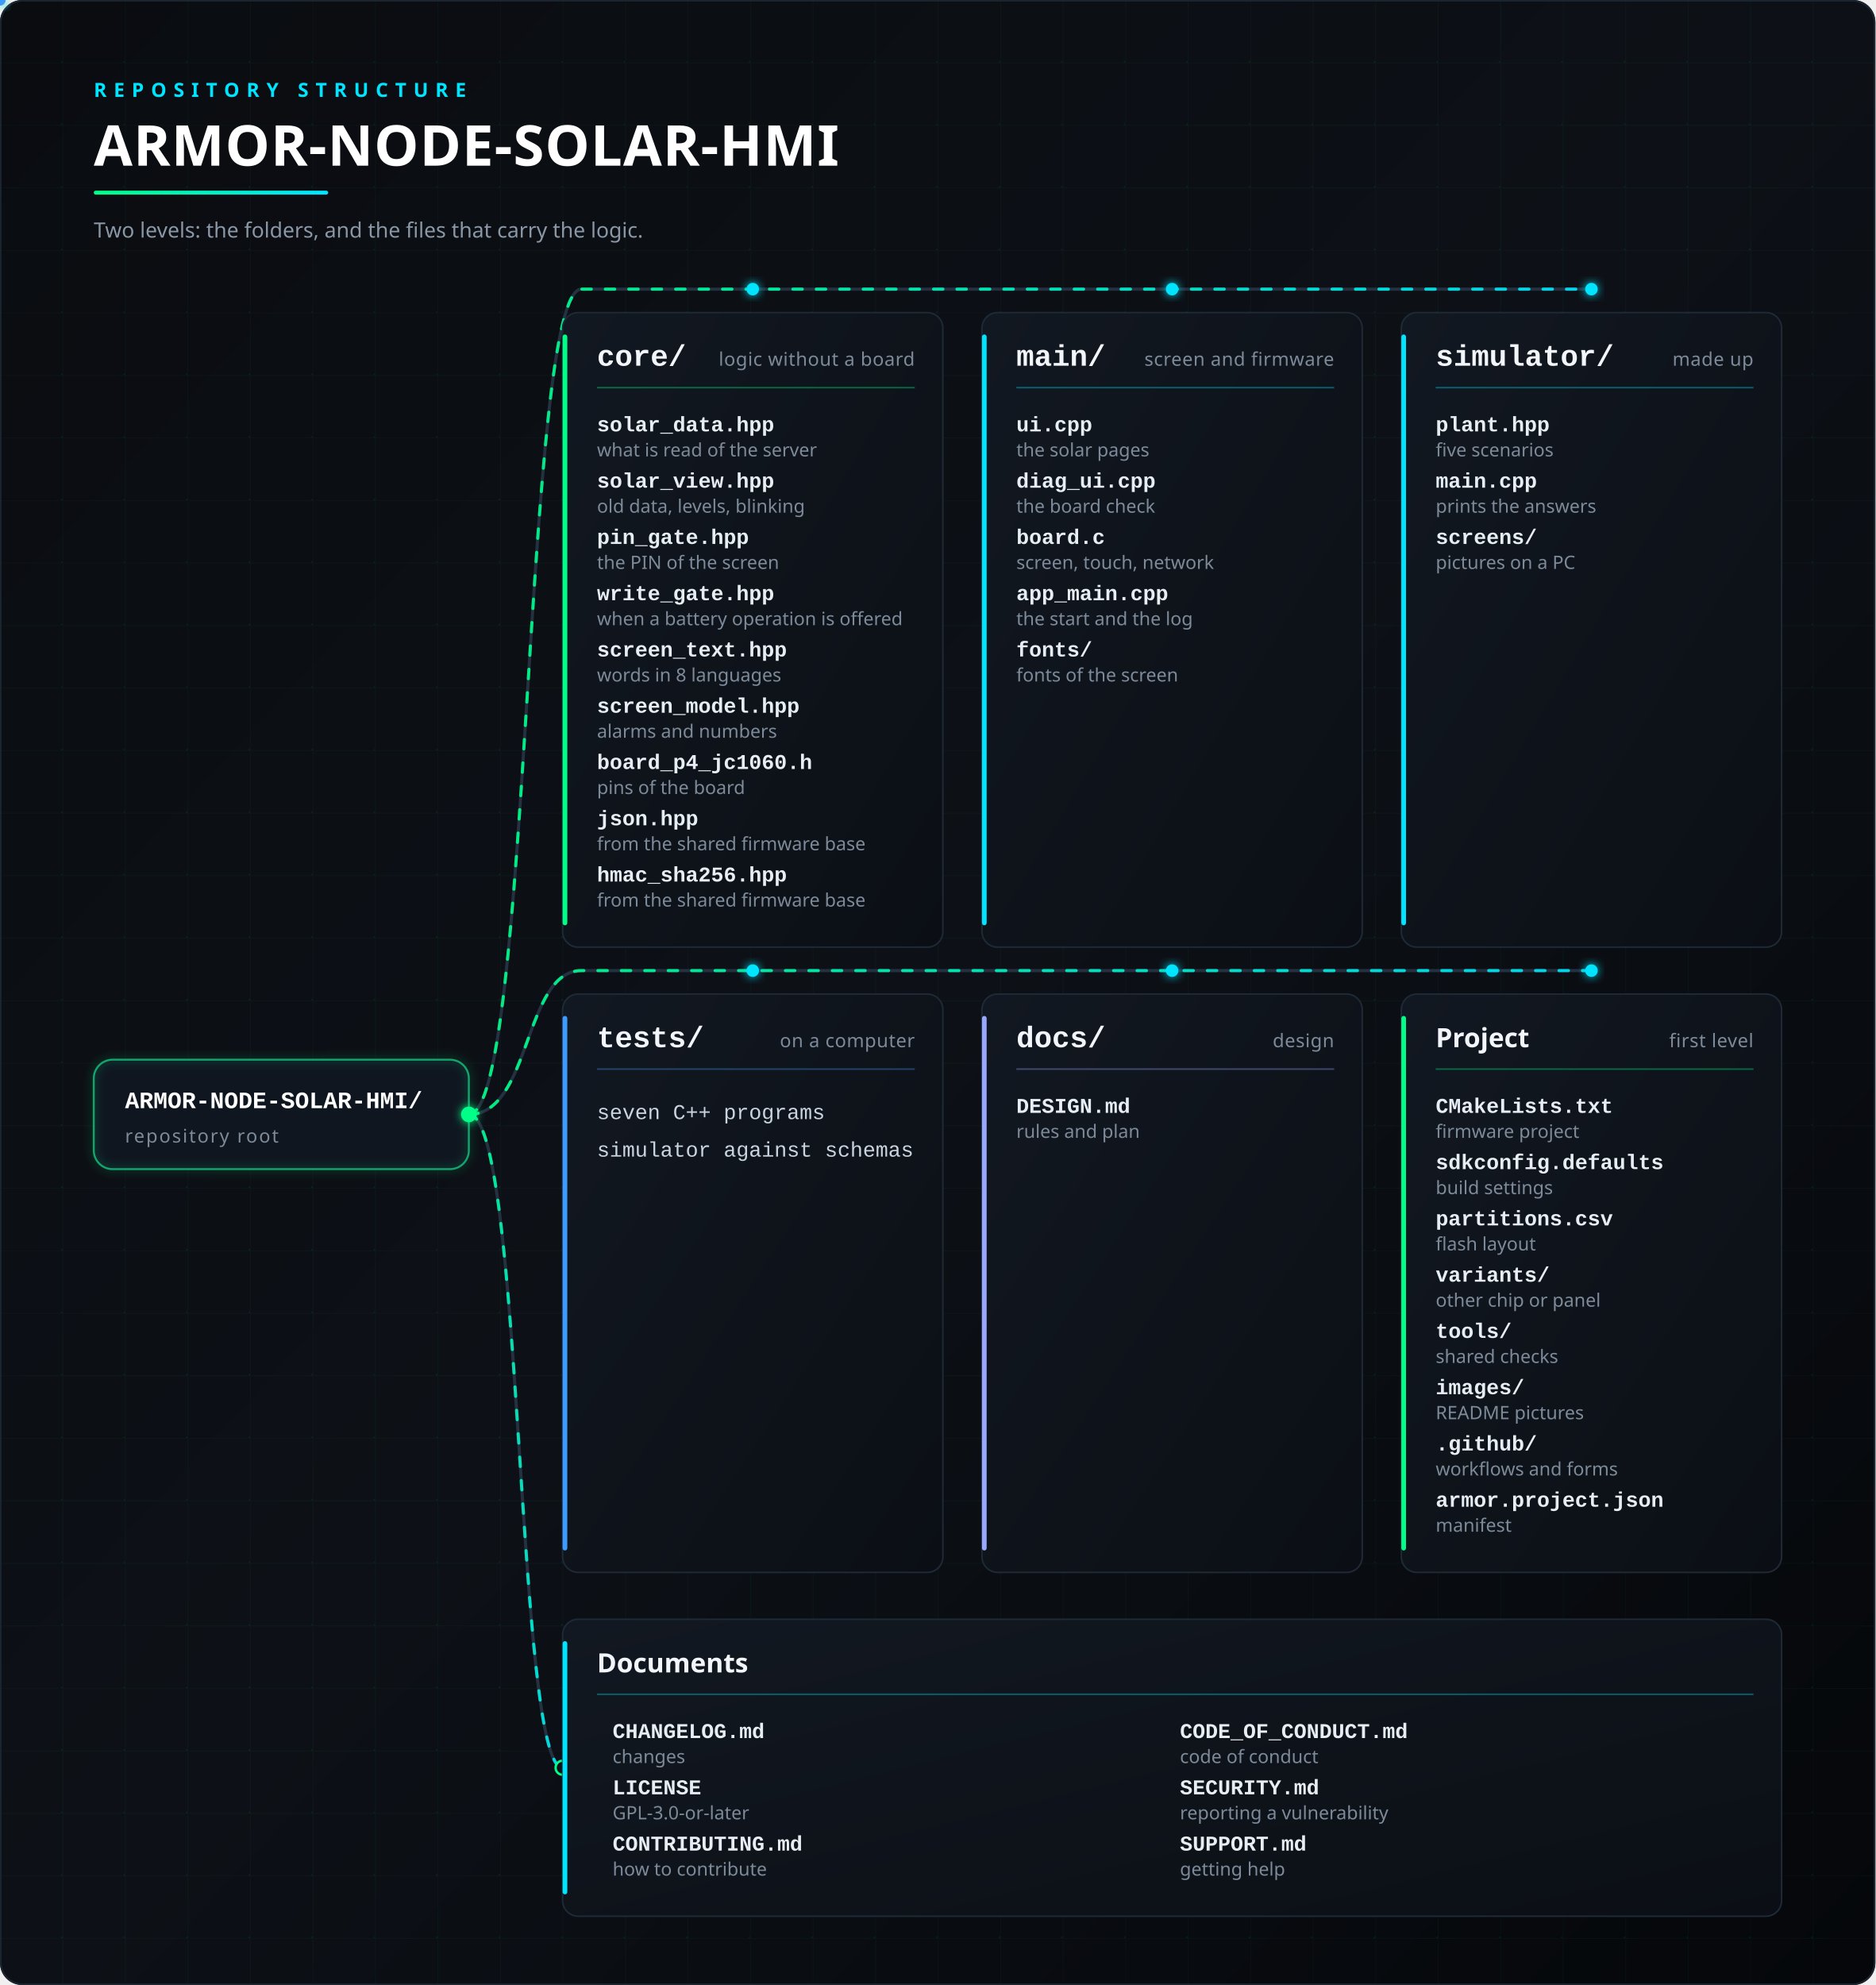
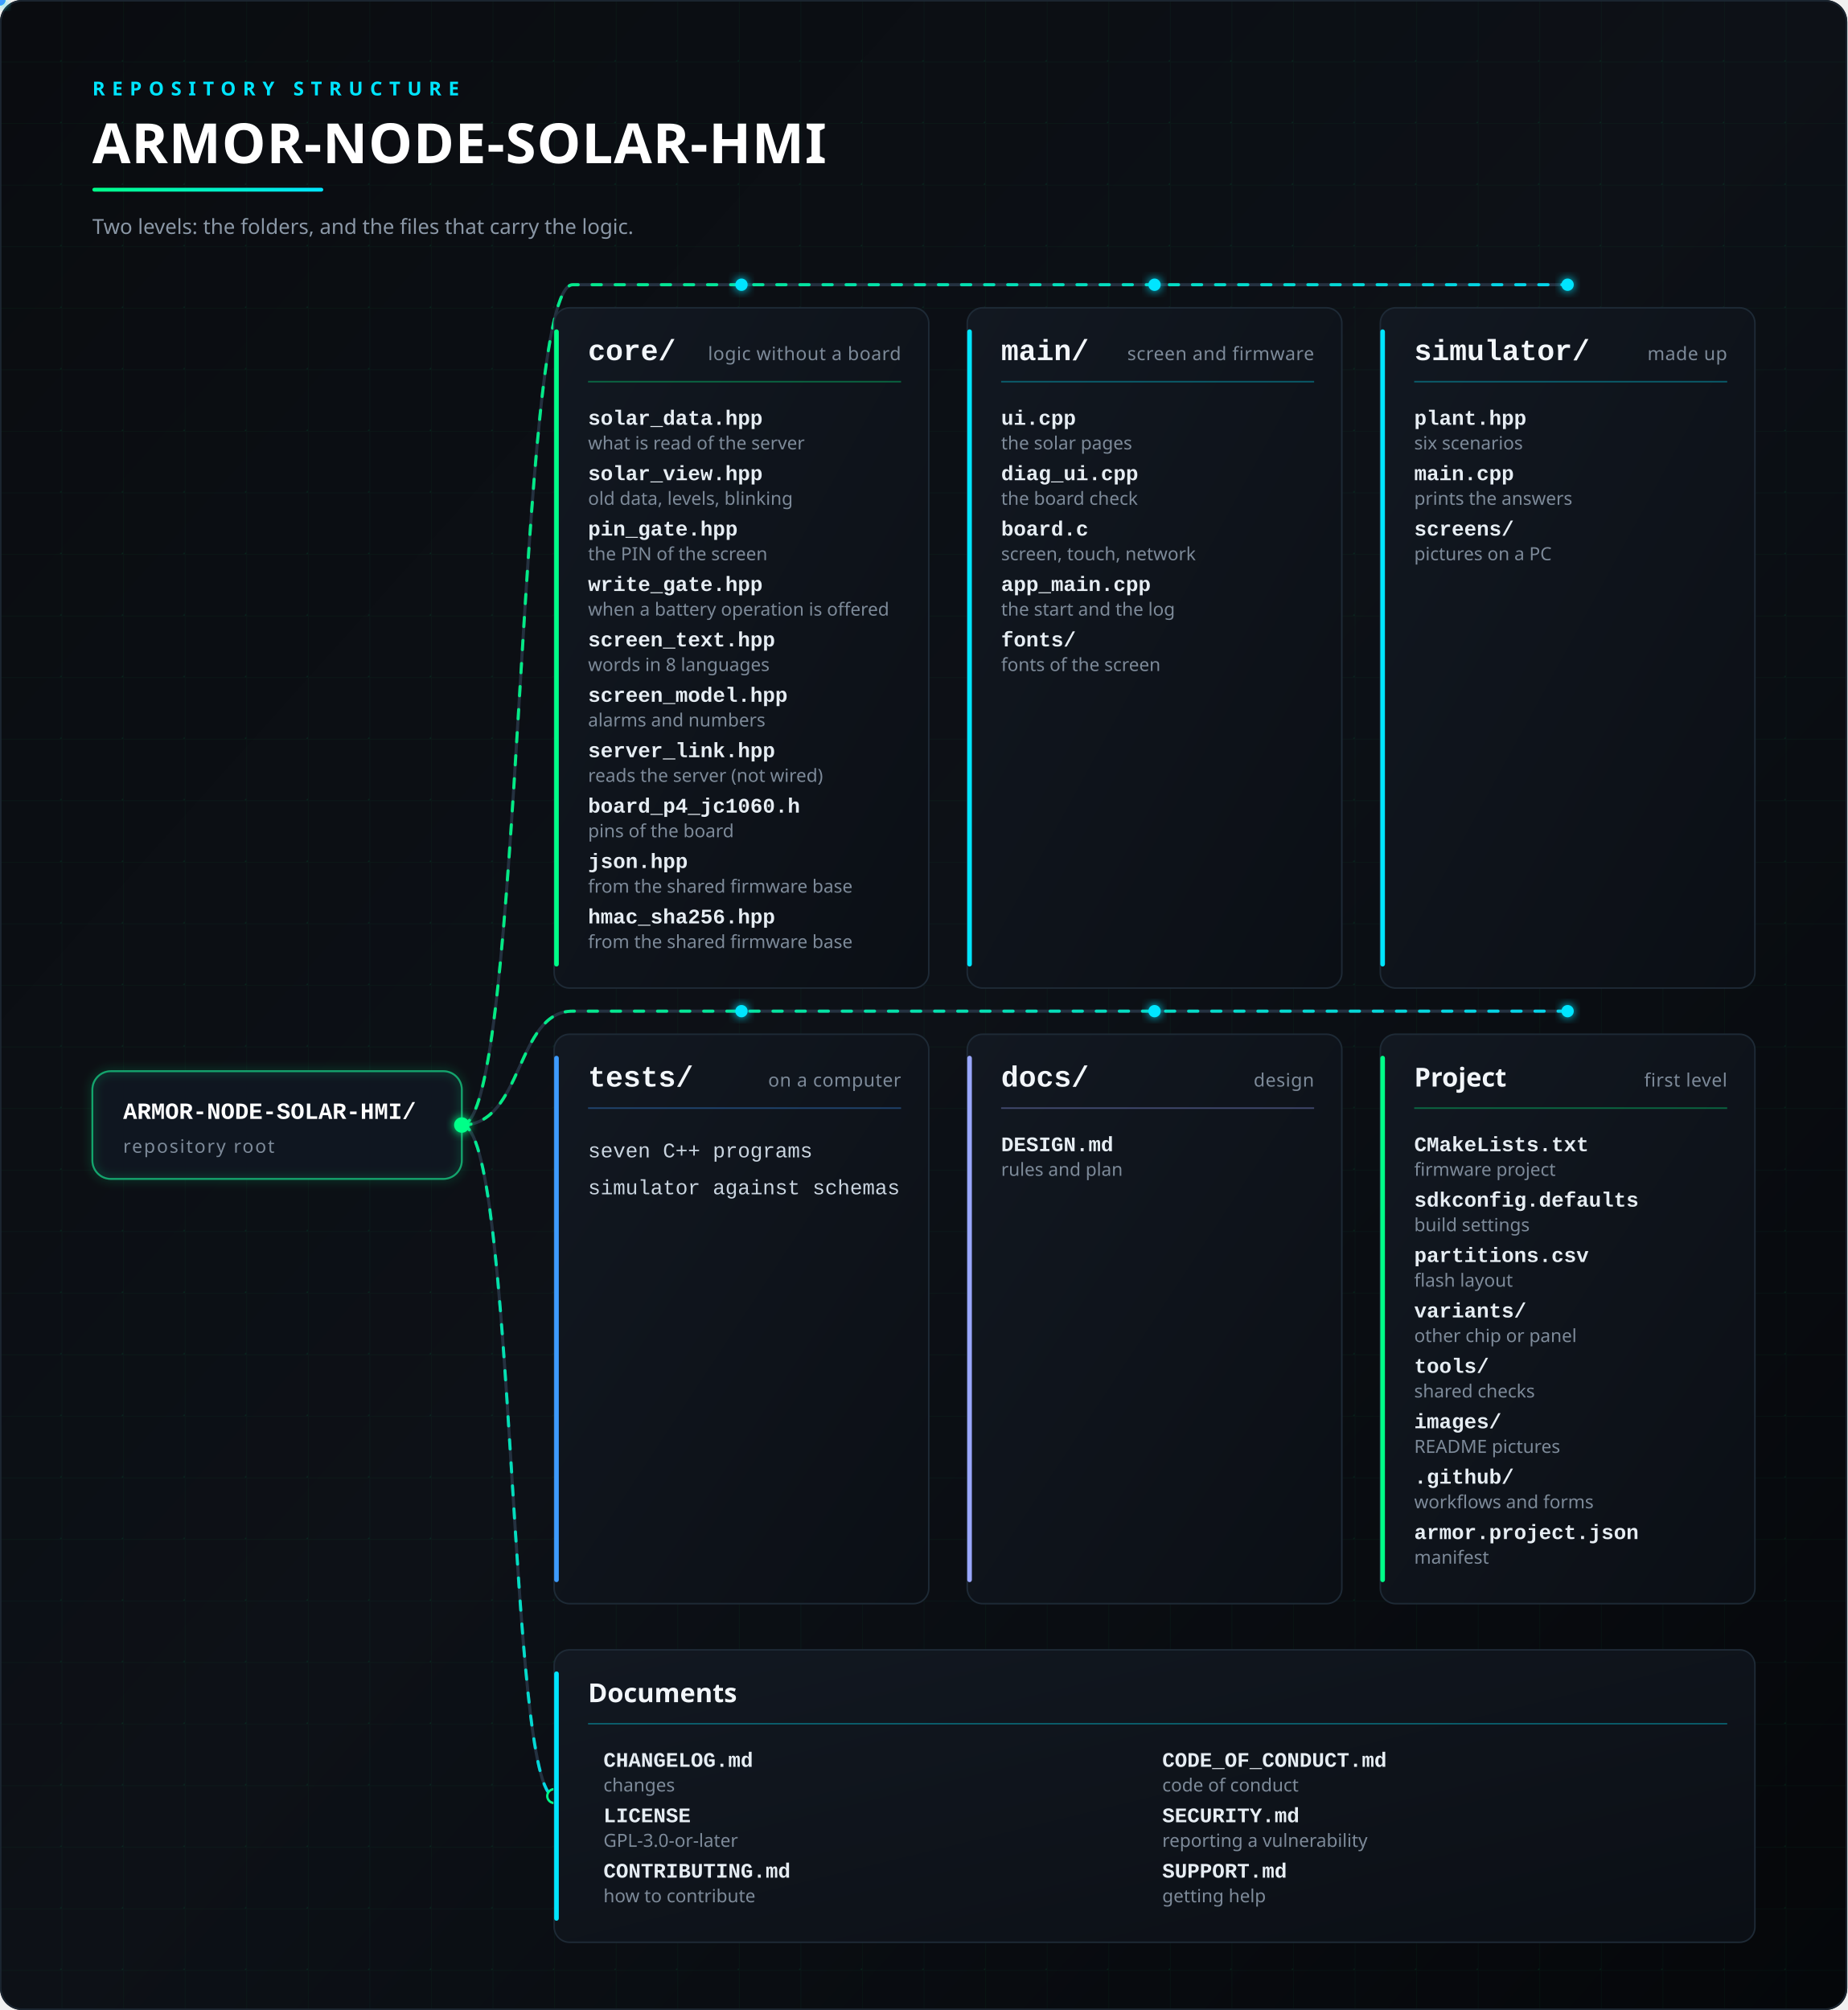
- <svg xmlns="http://www.w3.org/2000/svg" viewBox="0 0 1200 1270" width="100%" role="img" aria-labelledby="t d">
+ <svg xmlns="http://www.w3.org/2000/svg" viewBox="0 0 1200 1306" width="100%" role="img" aria-labelledby="t d">
  <defs>
    <linearGradient id="bg" x1="0" y1="0" x2="1" y2="1">
      <stop offset="0" stop-color="#0A0C10" />
      <stop offset="0.5" stop-color="#0D1117" />
      <stop offset="1" stop-color="#05070A" />
    </linearGradient>
    <linearGradient id="card" x1="0" y1="0" x2="1" y2="1">
      <stop offset="0" stop-color="#121821" />
      <stop offset="1" stop-color="#0B0F15" />
    </linearGradient>
    <linearGradient id="line" x1="0" y1="0" x2="1" y2="0">
      <stop offset="0" stop-color="#00FF88" />
      <stop offset="1" stop-color="#00E5FF" />
    </linearGradient>
    <filter id="glow" x="-50%" y="-50%" width="200%" height="200%">
      <feGaussianBlur stdDeviation="3" result="b" />
      <feMerge>
        <feMergeNode in="b" />
        <feMergeNode in="SourceGraphic" />
      </feMerge>
    </filter>
    <pattern id="grid" width="40" height="40" patternUnits="userSpaceOnUse">
      <path d="M40 0H0V40" fill="none" stroke="#00FF88" stroke-opacity="0.035" />
      <circle cx="40" cy="40" r="1" fill="#00FF88" fill-opacity="0.09" />
    </pattern>
  </defs>
-   <rect width="1200" height="1270" rx="14" fill="url(#bg)" />
-   <rect width="1200" height="1270" rx="14" fill="url(#grid)" />
-   <rect x="0.5" y="0.5" width="1199" height="1269" rx="14" fill="none" stroke="#1B2530" />
+   <rect width="1200" height="1306" rx="14" fill="url(#bg)" />
+   <rect width="1200" height="1306" rx="14" fill="url(#grid)" />
+   <rect x="0.5" y="0.5" width="1199" height="1305" rx="14" fill="none" stroke="#1B2530" />
  <text x="60" y="62" font-family="'Segoe UI','Noto Sans','Noto Sans CJK SC','Microsoft YaHei','Yu Gothic','Helvetica Neue',Helvetica,Arial,sans-serif" font-size="12.5" font-weight="600" fill="#00E5FF" text-anchor="start" letter-spacing="4.5">REPOSITORY STRUCTURE</text>
  <text x="60" y="106" font-family="'Segoe UI','Noto Sans','Noto Sans CJK SC','Microsoft YaHei','Yu Gothic','Helvetica Neue',Helvetica,Arial,sans-serif" font-size="36" font-weight="700" fill="#FFFFFF" text-anchor="start" letter-spacing="0.5">ARMOR-NODE-SOLAR-HMI</text>
  <rect x="60" y="122" width="150" height="2.5" rx="1.25" fill="url(#line)">
    <animate attributeName="width" values="40;150;150" keyTimes="0;0.4;1" dur="3s" repeatCount="indefinite" />
  </rect>
  <text x="60" y="152" font-family="'Segoe UI','Noto Sans','Noto Sans CJK SC','Microsoft YaHei','Yu Gothic','Helvetica Neue',Helvetica,Arial,sans-serif" font-size="13.5" font-weight="400" fill="#8A97A6" text-anchor="start">Two levels: the folders, and the files that carry the logic.</text>
-   <path id="c0" d="M300,713 C340,713 335,185 372,185 H1018.33" fill="none" stroke="#243140" stroke-width="2" />
-   <path d="M300,713 C340,713 335,185 372,185 H1018.33" fill="none" stroke="url(#line)" stroke-width="2" stroke-linecap="round" stroke-dasharray="6 9" opacity="0.9">
+   <path id="c0" d="M300,731 C340,731 335,185 372,185 H1018.33" fill="none" stroke="#243140" stroke-width="2" />
+   <path d="M300,731 C340,731 335,185 372,185 H1018.33" fill="none" stroke="url(#line)" stroke-width="2" stroke-linecap="round" stroke-dasharray="6 9" opacity="0.9">
    <animate attributeName="stroke-dashoffset" from="0" to="-30" dur="1.6s" repeatCount="indefinite" />
  </path>
  <path d="M481.667,185 V200" stroke="url(#line)" stroke-width="2" fill="none" />
  <circle cx="481.667" cy="185" r="4" fill="#00E5FF" filter="url(#glow)" />
  <path d="M750,185 V200" stroke="url(#line)" stroke-width="2" fill="none" />
  <circle cx="750" cy="185" r="4" fill="#00E5FF" filter="url(#glow)" />
  <path d="M1018.33,185 V200" stroke="url(#line)" stroke-width="2" fill="none" />
  <circle cx="1018.33" cy="185" r="4" fill="#00E5FF" filter="url(#glow)" />
-   <path id="c1" d="M300,713 C340,713 335,621 372,621 H1018.33" fill="none" stroke="#243140" stroke-width="2" />
-   <path d="M300,713 C340,713 335,621 372,621 H1018.33" fill="none" stroke="url(#line)" stroke-width="2" stroke-linecap="round" stroke-dasharray="6 9" opacity="0.9">
+   <path id="c1" d="M300,731 C340,731 335,657 372,657 H1018.33" fill="none" stroke="#243140" stroke-width="2" />
+   <path d="M300,731 C340,731 335,657 372,657 H1018.33" fill="none" stroke="url(#line)" stroke-width="2" stroke-linecap="round" stroke-dasharray="6 9" opacity="0.9">
    <animate attributeName="stroke-dashoffset" from="0" to="-30" dur="1.6s" repeatCount="indefinite" />
  </path>
-   <path d="M481.667,621 V636" stroke="url(#line)" stroke-width="2" fill="none" />
-   <circle cx="481.667" cy="621" r="4" fill="#00E5FF" filter="url(#glow)" />
-   <path d="M750,621 V636" stroke="url(#line)" stroke-width="2" fill="none" />
-   <circle cx="750" cy="621" r="4" fill="#00E5FF" filter="url(#glow)" />
-   <path d="M1018.33,621 V636" stroke="url(#line)" stroke-width="2" fill="none" />
-   <circle cx="1018.33" cy="621" r="4" fill="#00E5FF" filter="url(#glow)" />
-   <path id="c2" d="M300,713 C335,713 330,1131 360,1131" fill="none" stroke="#243140" stroke-width="2" />
-   <path d="M300,713 C335,713 330,1131 360,1131" fill="none" stroke="url(#line)" stroke-width="2" stroke-linecap="round" stroke-dasharray="6 9" opacity="0.9">
+   <path d="M481.667,657 V672" stroke="url(#line)" stroke-width="2" fill="none" />
+   <circle cx="481.667" cy="657" r="4" fill="#00E5FF" filter="url(#glow)" />
+   <path d="M750,657 V672" stroke="url(#line)" stroke-width="2" fill="none" />
+   <circle cx="750" cy="657" r="4" fill="#00E5FF" filter="url(#glow)" />
+   <path d="M1018.33,657 V672" stroke="url(#line)" stroke-width="2" fill="none" />
+   <circle cx="1018.33" cy="657" r="4" fill="#00E5FF" filter="url(#glow)" />
+   <path id="c2" d="M300,731 C335,731 330,1167 360,1167" fill="none" stroke="#243140" stroke-width="2" />
+   <path d="M300,731 C335,731 330,1167 360,1167" fill="none" stroke="url(#line)" stroke-width="2" stroke-linecap="round" stroke-dasharray="6 9" opacity="0.9">
    <animate attributeName="stroke-dashoffset" from="0" to="-30" dur="1.6s" repeatCount="indefinite" />
  </path>
-   <circle cx="360" cy="1131" r="4.5" fill="#0D1117" stroke="#00FF88" stroke-width="1.5" />
+   <circle cx="360" cy="1167" r="4.5" fill="#0D1117" stroke="#00FF88" stroke-width="1.5" />
  <circle r="3.5" fill="#00FF88" filter="url(#glow)">
    <animateMotion dur="3.4s" repeatCount="indefinite">
      <mpath href="#c0" />
    </animateMotion>
  </circle>
  <circle r="3.5" fill="#00E5FF" filter="url(#glow)">
    <animateMotion dur="4.2s" repeatCount="indefinite">
      <mpath href="#c1" />
    </animateMotion>
  </circle>
  <circle r="3.5" fill="#3D9BFF" filter="url(#glow)">
    <animateMotion dur="5.0s" repeatCount="indefinite">
      <mpath href="#c2" />
    </animateMotion>
  </circle>
-   <rect x="60" y="678" width="240" height="70" rx="12" fill="#0F1620" stroke="#2A3A4C" stroke-width="1.2" />
-   <rect x="60" y="678" width="240" height="70" rx="12" fill="none" stroke="#00FF88" stroke-opacity="0.5" stroke-width="1.2" filter="url(#glow)">
+   <rect x="60" y="696" width="240" height="70" rx="12" fill="#0F1620" stroke="#2A3A4C" stroke-width="1.2" />
+   <rect x="60" y="696" width="240" height="70" rx="12" fill="none" stroke="#00FF88" stroke-opacity="0.5" stroke-width="1.2" filter="url(#glow)">
    <animate attributeName="stroke-opacity" values="0.15;0.6;0.15" dur="3.6s" repeatCount="indefinite" />
  </rect>
-   <text x="80" y="709" font-family="'JetBrains Mono','Cascadia Code','SFMono-Regular',Consolas,'Liberation Mono',monospace" font-size="15.1" font-weight="700" fill="#FFFFFF" text-anchor="start">ARMOR-NODE-SOLAR-HMI/</text>
-   <text x="80" y="731" font-family="'Segoe UI','Noto Sans','Noto Sans CJK SC','Microsoft YaHei','Yu Gothic','Helvetica Neue',Helvetica,Arial,sans-serif" font-size="12" font-weight="400" fill="#7D8A99" text-anchor="start" letter-spacing="1">repository root</text>
-   <circle cx="300" cy="713" r="5" fill="#00FF88" filter="url(#glow)" />
-   <rect x="360" y="200" width="243.333" height="406" rx="10" fill="url(#card)" stroke="#1E2A36" stroke-width="1" />
-   <rect x="360" y="214" width="3" height="378" rx="1.5" fill="#00FF88">
+   <text x="80" y="727" font-family="'JetBrains Mono','Cascadia Code','SFMono-Regular',Consolas,'Liberation Mono',monospace" font-size="15.1" font-weight="700" fill="#FFFFFF" text-anchor="start">ARMOR-NODE-SOLAR-HMI/</text>
+   <text x="80" y="749" font-family="'Segoe UI','Noto Sans','Noto Sans CJK SC','Microsoft YaHei','Yu Gothic','Helvetica Neue',Helvetica,Arial,sans-serif" font-size="12" font-weight="400" fill="#7D8A99" text-anchor="start" letter-spacing="1">repository root</text>
+   <circle cx="300" cy="731" r="5" fill="#00FF88" filter="url(#glow)" />
+   <rect x="360" y="200" width="243.333" height="442" rx="10" fill="url(#card)" stroke="#1E2A36" stroke-width="1" />
+   <rect x="360" y="214" width="3" height="414" rx="1.5" fill="#00FF88">
    <animate attributeName="opacity" values="0.55;1;0.55" dur="4s" begin="0s" repeatCount="indefinite" />
  </rect>
  <text x="382" y="234" font-family="'JetBrains Mono','Cascadia Code','SFMono-Regular',Consolas,'Liberation Mono',monospace" font-size="19" font-weight="700" fill="#F2F6FA" text-anchor="start">core/</text>
  <text x="585.333" y="234" font-family="'Segoe UI','Noto Sans','Noto Sans CJK SC','Microsoft YaHei','Yu Gothic','Helvetica Neue',Helvetica,Arial,sans-serif" font-size="12" font-weight="400" fill="#7D8A99" text-anchor="end" letter-spacing="0.3">logic without a board</text>
  <line x1="382" y1="248" x2="585.333" y2="248" stroke="#00FF88" stroke-opacity="0.35" stroke-width="1" />
  <text x="382" y="276" font-family="'JetBrains Mono','Cascadia Code','SFMono-Regular',Consolas,'Liberation Mono',monospace" font-size="13.5" font-weight="600" fill="#E6EDF3" text-anchor="start">solar_data.hpp</text>
  <text x="382" y="292" font-family="'Segoe UI','Noto Sans','Noto Sans CJK SC','Microsoft YaHei','Yu Gothic','Helvetica Neue',Helvetica,Arial,sans-serif" font-size="11.8" font-weight="400" fill="#7D8A99" text-anchor="start">what is read of the server</text>
  <text x="382" y="312" font-family="'JetBrains Mono','Cascadia Code','SFMono-Regular',Consolas,'Liberation Mono',monospace" font-size="13.5" font-weight="600" fill="#E6EDF3" text-anchor="start">solar_view.hpp</text>
  <text x="382" y="328" font-family="'Segoe UI','Noto Sans','Noto Sans CJK SC','Microsoft YaHei','Yu Gothic','Helvetica Neue',Helvetica,Arial,sans-serif" font-size="11.8" font-weight="400" fill="#7D8A99" text-anchor="start">old data, levels, blinking</text>
  <text x="382" y="348" font-family="'JetBrains Mono','Cascadia Code','SFMono-Regular',Consolas,'Liberation Mono',monospace" font-size="13.5" font-weight="600" fill="#E6EDF3" text-anchor="start">pin_gate.hpp</text>
  <text x="382" y="364" font-family="'Segoe UI','Noto Sans','Noto Sans CJK SC','Microsoft YaHei','Yu Gothic','Helvetica Neue',Helvetica,Arial,sans-serif" font-size="11.8" font-weight="400" fill="#7D8A99" text-anchor="start">the PIN of the screen</text>
  <text x="382" y="384" font-family="'JetBrains Mono','Cascadia Code','SFMono-Regular',Consolas,'Liberation Mono',monospace" font-size="13.5" font-weight="600" fill="#E6EDF3" text-anchor="start">write_gate.hpp</text>
  <text x="382" y="400" font-family="'Segoe UI','Noto Sans','Noto Sans CJK SC','Microsoft YaHei','Yu Gothic','Helvetica Neue',Helvetica,Arial,sans-serif" font-size="11.8" font-weight="400" fill="#7D8A99" text-anchor="start">when a battery operation is offered</text>
  <text x="382" y="420" font-family="'JetBrains Mono','Cascadia Code','SFMono-Regular',Consolas,'Liberation Mono',monospace" font-size="13.5" font-weight="600" fill="#E6EDF3" text-anchor="start">screen_text.hpp</text>
  <text x="382" y="436" font-family="'Segoe UI','Noto Sans','Noto Sans CJK SC','Microsoft YaHei','Yu Gothic','Helvetica Neue',Helvetica,Arial,sans-serif" font-size="11.8" font-weight="400" fill="#7D8A99" text-anchor="start">words in 8 languages</text>
  <text x="382" y="456" font-family="'JetBrains Mono','Cascadia Code','SFMono-Regular',Consolas,'Liberation Mono',monospace" font-size="13.5" font-weight="600" fill="#E6EDF3" text-anchor="start">screen_model.hpp</text>
  <text x="382" y="472" font-family="'Segoe UI','Noto Sans','Noto Sans CJK SC','Microsoft YaHei','Yu Gothic','Helvetica Neue',Helvetica,Arial,sans-serif" font-size="11.8" font-weight="400" fill="#7D8A99" text-anchor="start">alarms and numbers</text>
-   <text x="382" y="492" font-family="'JetBrains Mono','Cascadia Code','SFMono-Regular',Consolas,'Liberation Mono',monospace" font-size="13.5" font-weight="600" fill="#E6EDF3" text-anchor="start">board_p4_jc1060.h</text>
-   <text x="382" y="508" font-family="'Segoe UI','Noto Sans','Noto Sans CJK SC','Microsoft YaHei','Yu Gothic','Helvetica Neue',Helvetica,Arial,sans-serif" font-size="11.8" font-weight="400" fill="#7D8A99" text-anchor="start">pins of the board</text>
-   <text x="382" y="528" font-family="'JetBrains Mono','Cascadia Code','SFMono-Regular',Consolas,'Liberation Mono',monospace" font-size="13.5" font-weight="600" fill="#E6EDF3" text-anchor="start">json.hpp</text>
-   <text x="382" y="544" font-family="'Segoe UI','Noto Sans','Noto Sans CJK SC','Microsoft YaHei','Yu Gothic','Helvetica Neue',Helvetica,Arial,sans-serif" font-size="11.8" font-weight="400" fill="#7D8A99" text-anchor="start">from the shared firmware base</text>
-   <text x="382" y="564" font-family="'JetBrains Mono','Cascadia Code','SFMono-Regular',Consolas,'Liberation Mono',monospace" font-size="13.5" font-weight="600" fill="#E6EDF3" text-anchor="start">hmac_sha256.hpp</text>
+   <text x="382" y="492" font-family="'JetBrains Mono','Cascadia Code','SFMono-Regular',Consolas,'Liberation Mono',monospace" font-size="13.5" font-weight="600" fill="#E6EDF3" text-anchor="start">server_link.hpp</text>
+   <text x="382" y="508" font-family="'Segoe UI','Noto Sans','Noto Sans CJK SC','Microsoft YaHei','Yu Gothic','Helvetica Neue',Helvetica,Arial,sans-serif" font-size="11.8" font-weight="400" fill="#7D8A99" text-anchor="start">reads the server (not wired)</text>
+   <text x="382" y="528" font-family="'JetBrains Mono','Cascadia Code','SFMono-Regular',Consolas,'Liberation Mono',monospace" font-size="13.5" font-weight="600" fill="#E6EDF3" text-anchor="start">board_p4_jc1060.h</text>
+   <text x="382" y="544" font-family="'Segoe UI','Noto Sans','Noto Sans CJK SC','Microsoft YaHei','Yu Gothic','Helvetica Neue',Helvetica,Arial,sans-serif" font-size="11.8" font-weight="400" fill="#7D8A99" text-anchor="start">pins of the board</text>
+   <text x="382" y="564" font-family="'JetBrains Mono','Cascadia Code','SFMono-Regular',Consolas,'Liberation Mono',monospace" font-size="13.5" font-weight="600" fill="#E6EDF3" text-anchor="start">json.hpp</text>
  <text x="382" y="580" font-family="'Segoe UI','Noto Sans','Noto Sans CJK SC','Microsoft YaHei','Yu Gothic','Helvetica Neue',Helvetica,Arial,sans-serif" font-size="11.8" font-weight="400" fill="#7D8A99" text-anchor="start">from the shared firmware base</text>
-   <rect x="628.333" y="200" width="243.333" height="406" rx="10" fill="url(#card)" stroke="#1E2A36" stroke-width="1" />
-   <rect x="628.333" y="214" width="3" height="378" rx="1.5" fill="#00E5FF">
+   <text x="382" y="600" font-family="'JetBrains Mono','Cascadia Code','SFMono-Regular',Consolas,'Liberation Mono',monospace" font-size="13.5" font-weight="600" fill="#E6EDF3" text-anchor="start">hmac_sha256.hpp</text>
+   <text x="382" y="616" font-family="'Segoe UI','Noto Sans','Noto Sans CJK SC','Microsoft YaHei','Yu Gothic','Helvetica Neue',Helvetica,Arial,sans-serif" font-size="11.8" font-weight="400" fill="#7D8A99" text-anchor="start">from the shared firmware base</text>
+   <rect x="628.333" y="200" width="243.333" height="442" rx="10" fill="url(#card)" stroke="#1E2A36" stroke-width="1" />
+   <rect x="628.333" y="214" width="3" height="414" rx="1.5" fill="#00E5FF">
    <animate attributeName="opacity" values="0.55;1;0.55" dur="4s" begin="0.6s" repeatCount="indefinite" />
  </rect>
  <text x="650.333" y="234" font-family="'JetBrains Mono','Cascadia Code','SFMono-Regular',Consolas,'Liberation Mono',monospace" font-size="19" font-weight="700" fill="#F2F6FA" text-anchor="start">main/</text>
  <text x="853.667" y="234" font-family="'Segoe UI','Noto Sans','Noto Sans CJK SC','Microsoft YaHei','Yu Gothic','Helvetica Neue',Helvetica,Arial,sans-serif" font-size="12" font-weight="400" fill="#7D8A99" text-anchor="end" letter-spacing="0.3">screen and firmware</text>
  <line x1="650.333" y1="248" x2="853.667" y2="248" stroke="#00E5FF" stroke-opacity="0.35" stroke-width="1" />
  <text x="650.333" y="276" font-family="'JetBrains Mono','Cascadia Code','SFMono-Regular',Consolas,'Liberation Mono',monospace" font-size="13.5" font-weight="600" fill="#E6EDF3" text-anchor="start">ui.cpp</text>
  <text x="650.333" y="292" font-family="'Segoe UI','Noto Sans','Noto Sans CJK SC','Microsoft YaHei','Yu Gothic','Helvetica Neue',Helvetica,Arial,sans-serif" font-size="11.8" font-weight="400" fill="#7D8A99" text-anchor="start">the solar pages</text>
  <text x="650.333" y="312" font-family="'JetBrains Mono','Cascadia Code','SFMono-Regular',Consolas,'Liberation Mono',monospace" font-size="13.5" font-weight="600" fill="#E6EDF3" text-anchor="start">diag_ui.cpp</text>
  <text x="650.333" y="328" font-family="'Segoe UI','Noto Sans','Noto Sans CJK SC','Microsoft YaHei','Yu Gothic','Helvetica Neue',Helvetica,Arial,sans-serif" font-size="11.8" font-weight="400" fill="#7D8A99" text-anchor="start">the board check</text>
  <text x="650.333" y="348" font-family="'JetBrains Mono','Cascadia Code','SFMono-Regular',Consolas,'Liberation Mono',monospace" font-size="13.5" font-weight="600" fill="#E6EDF3" text-anchor="start">board.c</text>
  <text x="650.333" y="364" font-family="'Segoe UI','Noto Sans','Noto Sans CJK SC','Microsoft YaHei','Yu Gothic','Helvetica Neue',Helvetica,Arial,sans-serif" font-size="11.8" font-weight="400" fill="#7D8A99" text-anchor="start">screen, touch, network</text>
  <text x="650.333" y="384" font-family="'JetBrains Mono','Cascadia Code','SFMono-Regular',Consolas,'Liberation Mono',monospace" font-size="13.5" font-weight="600" fill="#E6EDF3" text-anchor="start">app_main.cpp</text>
  <text x="650.333" y="400" font-family="'Segoe UI','Noto Sans','Noto Sans CJK SC','Microsoft YaHei','Yu Gothic','Helvetica Neue',Helvetica,Arial,sans-serif" font-size="11.8" font-weight="400" fill="#7D8A99" text-anchor="start">the start and the log</text>
  <text x="650.333" y="420" font-family="'JetBrains Mono','Cascadia Code','SFMono-Regular',Consolas,'Liberation Mono',monospace" font-size="13.5" font-weight="600" fill="#E6EDF3" text-anchor="start">fonts/</text>
  <text x="650.333" y="436" font-family="'Segoe UI','Noto Sans','Noto Sans CJK SC','Microsoft YaHei','Yu Gothic','Helvetica Neue',Helvetica,Arial,sans-serif" font-size="11.8" font-weight="400" fill="#7D8A99" text-anchor="start">fonts of the screen</text>
-   <rect x="896.667" y="200" width="243.333" height="406" rx="10" fill="url(#card)" stroke="#1E2A36" stroke-width="1" />
-   <rect x="896.667" y="214" width="3" height="378" rx="1.5" fill="#00E5FF">
+   <rect x="896.667" y="200" width="243.333" height="442" rx="10" fill="url(#card)" stroke="#1E2A36" stroke-width="1" />
+   <rect x="896.667" y="214" width="3" height="414" rx="1.5" fill="#00E5FF">
    <animate attributeName="opacity" values="0.55;1;0.55" dur="4s" begin="1.2s" repeatCount="indefinite" />
  </rect>
  <text x="918.667" y="234" font-family="'JetBrains Mono','Cascadia Code','SFMono-Regular',Consolas,'Liberation Mono',monospace" font-size="19" font-weight="700" fill="#F2F6FA" text-anchor="start">simulator/</text>
  <text x="1122" y="234" font-family="'Segoe UI','Noto Sans','Noto Sans CJK SC','Microsoft YaHei','Yu Gothic','Helvetica Neue',Helvetica,Arial,sans-serif" font-size="12" font-weight="400" fill="#7D8A99" text-anchor="end" letter-spacing="0.3">made up</text>
  <line x1="918.667" y1="248" x2="1122" y2="248" stroke="#00E5FF" stroke-opacity="0.35" stroke-width="1" />
  <text x="918.667" y="276" font-family="'JetBrains Mono','Cascadia Code','SFMono-Regular',Consolas,'Liberation Mono',monospace" font-size="13.5" font-weight="600" fill="#E6EDF3" text-anchor="start">plant.hpp</text>
-   <text x="918.667" y="292" font-family="'Segoe UI','Noto Sans','Noto Sans CJK SC','Microsoft YaHei','Yu Gothic','Helvetica Neue',Helvetica,Arial,sans-serif" font-size="11.8" font-weight="400" fill="#7D8A99" text-anchor="start">five scenarios</text>
+   <text x="918.667" y="292" font-family="'Segoe UI','Noto Sans','Noto Sans CJK SC','Microsoft YaHei','Yu Gothic','Helvetica Neue',Helvetica,Arial,sans-serif" font-size="11.8" font-weight="400" fill="#7D8A99" text-anchor="start">six scenarios</text>
  <text x="918.667" y="312" font-family="'JetBrains Mono','Cascadia Code','SFMono-Regular',Consolas,'Liberation Mono',monospace" font-size="13.5" font-weight="600" fill="#E6EDF3" text-anchor="start">main.cpp</text>
  <text x="918.667" y="328" font-family="'Segoe UI','Noto Sans','Noto Sans CJK SC','Microsoft YaHei','Yu Gothic','Helvetica Neue',Helvetica,Arial,sans-serif" font-size="11.8" font-weight="400" fill="#7D8A99" text-anchor="start">prints the answers</text>
  <text x="918.667" y="348" font-family="'JetBrains Mono','Cascadia Code','SFMono-Regular',Consolas,'Liberation Mono',monospace" font-size="13.5" font-weight="600" fill="#E6EDF3" text-anchor="start">screens/</text>
  <text x="918.667" y="364" font-family="'Segoe UI','Noto Sans','Noto Sans CJK SC','Microsoft YaHei','Yu Gothic','Helvetica Neue',Helvetica,Arial,sans-serif" font-size="11.8" font-weight="400" fill="#7D8A99" text-anchor="start">pictures on a PC</text>
-   <rect x="360" y="636" width="243.333" height="370" rx="10" fill="url(#card)" stroke="#1E2A36" stroke-width="1" />
-   <rect x="360" y="650" width="3" height="342" rx="1.5" fill="#3D9BFF">
+   <rect x="360" y="672" width="243.333" height="370" rx="10" fill="url(#card)" stroke="#1E2A36" stroke-width="1" />
+   <rect x="360" y="686" width="3" height="342" rx="1.5" fill="#3D9BFF">
    <animate attributeName="opacity" values="0.55;1;0.55" dur="4s" begin="1.8s" repeatCount="indefinite" />
  </rect>
-   <text x="382" y="670" font-family="'JetBrains Mono','Cascadia Code','SFMono-Regular',Consolas,'Liberation Mono',monospace" font-size="19" font-weight="700" fill="#F2F6FA" text-anchor="start">tests/</text>
-   <text x="585.333" y="670" font-family="'Segoe UI','Noto Sans','Noto Sans CJK SC','Microsoft YaHei','Yu Gothic','Helvetica Neue',Helvetica,Arial,sans-serif" font-size="12" font-weight="400" fill="#7D8A99" text-anchor="end" letter-spacing="0.3">on a computer</text>
-   <line x1="382" y1="684" x2="585.333" y2="684" stroke="#3D9BFF" stroke-opacity="0.35" stroke-width="1" />
-   <text x="382" y="716" font-family="'JetBrains Mono','Cascadia Code','SFMono-Regular',Consolas,'Liberation Mono',monospace" font-size="13.5" font-weight="400" fill="#C9D4DF" text-anchor="start">seven C++ programs</text>
-   <text x="382" y="740" font-family="'JetBrains Mono','Cascadia Code','SFMono-Regular',Consolas,'Liberation Mono',monospace" font-size="13.5" font-weight="400" fill="#C9D4DF" text-anchor="start">simulator against schemas</text>
-   <rect x="628.333" y="636" width="243.333" height="370" rx="10" fill="url(#card)" stroke="#1E2A36" stroke-width="1" />
-   <rect x="628.333" y="650" width="3" height="342" rx="1.5" fill="#9AA7FF">
+   <text x="382" y="706" font-family="'JetBrains Mono','Cascadia Code','SFMono-Regular',Consolas,'Liberation Mono',monospace" font-size="19" font-weight="700" fill="#F2F6FA" text-anchor="start">tests/</text>
+   <text x="585.333" y="706" font-family="'Segoe UI','Noto Sans','Noto Sans CJK SC','Microsoft YaHei','Yu Gothic','Helvetica Neue',Helvetica,Arial,sans-serif" font-size="12" font-weight="400" fill="#7D8A99" text-anchor="end" letter-spacing="0.3">on a computer</text>
+   <line x1="382" y1="720" x2="585.333" y2="720" stroke="#3D9BFF" stroke-opacity="0.35" stroke-width="1" />
+   <text x="382" y="752" font-family="'JetBrains Mono','Cascadia Code','SFMono-Regular',Consolas,'Liberation Mono',monospace" font-size="13.5" font-weight="400" fill="#C9D4DF" text-anchor="start">seven C++ programs</text>
+   <text x="382" y="776" font-family="'JetBrains Mono','Cascadia Code','SFMono-Regular',Consolas,'Liberation Mono',monospace" font-size="13.5" font-weight="400" fill="#C9D4DF" text-anchor="start">simulator against schemas</text>
+   <rect x="628.333" y="672" width="243.333" height="370" rx="10" fill="url(#card)" stroke="#1E2A36" stroke-width="1" />
+   <rect x="628.333" y="686" width="3" height="342" rx="1.5" fill="#9AA7FF">
    <animate attributeName="opacity" values="0.55;1;0.55" dur="4s" begin="2.4s" repeatCount="indefinite" />
  </rect>
-   <text x="650.333" y="670" font-family="'JetBrains Mono','Cascadia Code','SFMono-Regular',Consolas,'Liberation Mono',monospace" font-size="19" font-weight="700" fill="#F2F6FA" text-anchor="start">docs/</text>
-   <text x="853.667" y="670" font-family="'Segoe UI','Noto Sans','Noto Sans CJK SC','Microsoft YaHei','Yu Gothic','Helvetica Neue',Helvetica,Arial,sans-serif" font-size="12" font-weight="400" fill="#7D8A99" text-anchor="end" letter-spacing="0.3">design</text>
-   <line x1="650.333" y1="684" x2="853.667" y2="684" stroke="#9AA7FF" stroke-opacity="0.35" stroke-width="1" />
-   <text x="650.333" y="712" font-family="'JetBrains Mono','Cascadia Code','SFMono-Regular',Consolas,'Liberation Mono',monospace" font-size="13.5" font-weight="600" fill="#E6EDF3" text-anchor="start">DESIGN.md</text>
-   <text x="650.333" y="728" font-family="'Segoe UI','Noto Sans','Noto Sans CJK SC','Microsoft YaHei','Yu Gothic','Helvetica Neue',Helvetica,Arial,sans-serif" font-size="11.8" font-weight="400" fill="#7D8A99" text-anchor="start">rules and plan</text>
-   <rect x="896.667" y="636" width="243.333" height="370" rx="10" fill="url(#card)" stroke="#1E2A36" stroke-width="1" />
-   <rect x="896.667" y="650" width="3" height="342" rx="1.5" fill="#00FF88">
+   <text x="650.333" y="706" font-family="'JetBrains Mono','Cascadia Code','SFMono-Regular',Consolas,'Liberation Mono',monospace" font-size="19" font-weight="700" fill="#F2F6FA" text-anchor="start">docs/</text>
+   <text x="853.667" y="706" font-family="'Segoe UI','Noto Sans','Noto Sans CJK SC','Microsoft YaHei','Yu Gothic','Helvetica Neue',Helvetica,Arial,sans-serif" font-size="12" font-weight="400" fill="#7D8A99" text-anchor="end" letter-spacing="0.3">design</text>
+   <line x1="650.333" y1="720" x2="853.667" y2="720" stroke="#9AA7FF" stroke-opacity="0.35" stroke-width="1" />
+   <text x="650.333" y="748" font-family="'JetBrains Mono','Cascadia Code','SFMono-Regular',Consolas,'Liberation Mono',monospace" font-size="13.5" font-weight="600" fill="#E6EDF3" text-anchor="start">DESIGN.md</text>
+   <text x="650.333" y="764" font-family="'Segoe UI','Noto Sans','Noto Sans CJK SC','Microsoft YaHei','Yu Gothic','Helvetica Neue',Helvetica,Arial,sans-serif" font-size="11.8" font-weight="400" fill="#7D8A99" text-anchor="start">rules and plan</text>
+   <rect x="896.667" y="672" width="243.333" height="370" rx="10" fill="url(#card)" stroke="#1E2A36" stroke-width="1" />
+   <rect x="896.667" y="686" width="3" height="342" rx="1.5" fill="#00FF88">
    <animate attributeName="opacity" values="0.55;1;0.55" dur="4s" begin="3s" repeatCount="indefinite" />
  </rect>
-   <text x="918.667" y="670" font-family="'Segoe UI','Noto Sans','Noto Sans CJK SC','Microsoft YaHei','Yu Gothic','Helvetica Neue',Helvetica,Arial,sans-serif" font-size="17" font-weight="700" fill="#F2F6FA" text-anchor="start">Project</text>
-   <text x="1122" y="670" font-family="'Segoe UI','Noto Sans','Noto Sans CJK SC','Microsoft YaHei','Yu Gothic','Helvetica Neue',Helvetica,Arial,sans-serif" font-size="12" font-weight="400" fill="#7D8A99" text-anchor="end" letter-spacing="0.3">first level</text>
-   <line x1="918.667" y1="684" x2="1122" y2="684" stroke="#00FF88" stroke-opacity="0.35" stroke-width="1" />
-   <text x="918.667" y="712" font-family="'JetBrains Mono','Cascadia Code','SFMono-Regular',Consolas,'Liberation Mono',monospace" font-size="13.5" font-weight="600" fill="#E6EDF3" text-anchor="start">CMakeLists.txt</text>
-   <text x="918.667" y="728" font-family="'Segoe UI','Noto Sans','Noto Sans CJK SC','Microsoft YaHei','Yu Gothic','Helvetica Neue',Helvetica,Arial,sans-serif" font-size="11.8" font-weight="400" fill="#7D8A99" text-anchor="start">firmware project</text>
-   <text x="918.667" y="748" font-family="'JetBrains Mono','Cascadia Code','SFMono-Regular',Consolas,'Liberation Mono',monospace" font-size="13.5" font-weight="600" fill="#E6EDF3" text-anchor="start">sdkconfig.defaults</text>
-   <text x="918.667" y="764" font-family="'Segoe UI','Noto Sans','Noto Sans CJK SC','Microsoft YaHei','Yu Gothic','Helvetica Neue',Helvetica,Arial,sans-serif" font-size="11.8" font-weight="400" fill="#7D8A99" text-anchor="start">build settings</text>
-   <text x="918.667" y="784" font-family="'JetBrains Mono','Cascadia Code','SFMono-Regular',Consolas,'Liberation Mono',monospace" font-size="13.5" font-weight="600" fill="#E6EDF3" text-anchor="start">partitions.csv</text>
-   <text x="918.667" y="800" font-family="'Segoe UI','Noto Sans','Noto Sans CJK SC','Microsoft YaHei','Yu Gothic','Helvetica Neue',Helvetica,Arial,sans-serif" font-size="11.8" font-weight="400" fill="#7D8A99" text-anchor="start">flash layout</text>
-   <text x="918.667" y="820" font-family="'JetBrains Mono','Cascadia Code','SFMono-Regular',Consolas,'Liberation Mono',monospace" font-size="13.5" font-weight="600" fill="#E6EDF3" text-anchor="start">variants/</text>
-   <text x="918.667" y="836" font-family="'Segoe UI','Noto Sans','Noto Sans CJK SC','Microsoft YaHei','Yu Gothic','Helvetica Neue',Helvetica,Arial,sans-serif" font-size="11.8" font-weight="400" fill="#7D8A99" text-anchor="start">other chip or panel</text>
-   <text x="918.667" y="856" font-family="'JetBrains Mono','Cascadia Code','SFMono-Regular',Consolas,'Liberation Mono',monospace" font-size="13.5" font-weight="600" fill="#E6EDF3" text-anchor="start">tools/</text>
-   <text x="918.667" y="872" font-family="'Segoe UI','Noto Sans','Noto Sans CJK SC','Microsoft YaHei','Yu Gothic','Helvetica Neue',Helvetica,Arial,sans-serif" font-size="11.8" font-weight="400" fill="#7D8A99" text-anchor="start">shared checks</text>
-   <text x="918.667" y="892" font-family="'JetBrains Mono','Cascadia Code','SFMono-Regular',Consolas,'Liberation Mono',monospace" font-size="13.5" font-weight="600" fill="#E6EDF3" text-anchor="start">images/</text>
-   <text x="918.667" y="908" font-family="'Segoe UI','Noto Sans','Noto Sans CJK SC','Microsoft YaHei','Yu Gothic','Helvetica Neue',Helvetica,Arial,sans-serif" font-size="11.8" font-weight="400" fill="#7D8A99" text-anchor="start">README pictures</text>
-   <text x="918.667" y="928" font-family="'JetBrains Mono','Cascadia Code','SFMono-Regular',Consolas,'Liberation Mono',monospace" font-size="13.5" font-weight="600" fill="#E6EDF3" text-anchor="start">.github/</text>
-   <text x="918.667" y="944" font-family="'Segoe UI','Noto Sans','Noto Sans CJK SC','Microsoft YaHei','Yu Gothic','Helvetica Neue',Helvetica,Arial,sans-serif" font-size="11.8" font-weight="400" fill="#7D8A99" text-anchor="start">workflows and forms</text>
-   <text x="918.667" y="964" font-family="'JetBrains Mono','Cascadia Code','SFMono-Regular',Consolas,'Liberation Mono',monospace" font-size="13.5" font-weight="600" fill="#E6EDF3" text-anchor="start">armor.project.json</text>
-   <text x="918.667" y="980" font-family="'Segoe UI','Noto Sans','Noto Sans CJK SC','Microsoft YaHei','Yu Gothic','Helvetica Neue',Helvetica,Arial,sans-serif" font-size="11.8" font-weight="400" fill="#7D8A99" text-anchor="start">manifest</text>
-   <rect x="360" y="1036" width="780" height="190" rx="10" fill="url(#card)" stroke="#1E2A36" stroke-width="1" />
-   <rect x="360" y="1050" width="3" height="162" rx="1.5" fill="#00E5FF">
+   <text x="918.667" y="706" font-family="'Segoe UI','Noto Sans','Noto Sans CJK SC','Microsoft YaHei','Yu Gothic','Helvetica Neue',Helvetica,Arial,sans-serif" font-size="17" font-weight="700" fill="#F2F6FA" text-anchor="start">Project</text>
+   <text x="1122" y="706" font-family="'Segoe UI','Noto Sans','Noto Sans CJK SC','Microsoft YaHei','Yu Gothic','Helvetica Neue',Helvetica,Arial,sans-serif" font-size="12" font-weight="400" fill="#7D8A99" text-anchor="end" letter-spacing="0.3">first level</text>
+   <line x1="918.667" y1="720" x2="1122" y2="720" stroke="#00FF88" stroke-opacity="0.35" stroke-width="1" />
+   <text x="918.667" y="748" font-family="'JetBrains Mono','Cascadia Code','SFMono-Regular',Consolas,'Liberation Mono',monospace" font-size="13.5" font-weight="600" fill="#E6EDF3" text-anchor="start">CMakeLists.txt</text>
+   <text x="918.667" y="764" font-family="'Segoe UI','Noto Sans','Noto Sans CJK SC','Microsoft YaHei','Yu Gothic','Helvetica Neue',Helvetica,Arial,sans-serif" font-size="11.8" font-weight="400" fill="#7D8A99" text-anchor="start">firmware project</text>
+   <text x="918.667" y="784" font-family="'JetBrains Mono','Cascadia Code','SFMono-Regular',Consolas,'Liberation Mono',monospace" font-size="13.5" font-weight="600" fill="#E6EDF3" text-anchor="start">sdkconfig.defaults</text>
+   <text x="918.667" y="800" font-family="'Segoe UI','Noto Sans','Noto Sans CJK SC','Microsoft YaHei','Yu Gothic','Helvetica Neue',Helvetica,Arial,sans-serif" font-size="11.8" font-weight="400" fill="#7D8A99" text-anchor="start">build settings</text>
+   <text x="918.667" y="820" font-family="'JetBrains Mono','Cascadia Code','SFMono-Regular',Consolas,'Liberation Mono',monospace" font-size="13.5" font-weight="600" fill="#E6EDF3" text-anchor="start">partitions.csv</text>
+   <text x="918.667" y="836" font-family="'Segoe UI','Noto Sans','Noto Sans CJK SC','Microsoft YaHei','Yu Gothic','Helvetica Neue',Helvetica,Arial,sans-serif" font-size="11.8" font-weight="400" fill="#7D8A99" text-anchor="start">flash layout</text>
+   <text x="918.667" y="856" font-family="'JetBrains Mono','Cascadia Code','SFMono-Regular',Consolas,'Liberation Mono',monospace" font-size="13.5" font-weight="600" fill="#E6EDF3" text-anchor="start">variants/</text>
+   <text x="918.667" y="872" font-family="'Segoe UI','Noto Sans','Noto Sans CJK SC','Microsoft YaHei','Yu Gothic','Helvetica Neue',Helvetica,Arial,sans-serif" font-size="11.8" font-weight="400" fill="#7D8A99" text-anchor="start">other chip or panel</text>
+   <text x="918.667" y="892" font-family="'JetBrains Mono','Cascadia Code','SFMono-Regular',Consolas,'Liberation Mono',monospace" font-size="13.5" font-weight="600" fill="#E6EDF3" text-anchor="start">tools/</text>
+   <text x="918.667" y="908" font-family="'Segoe UI','Noto Sans','Noto Sans CJK SC','Microsoft YaHei','Yu Gothic','Helvetica Neue',Helvetica,Arial,sans-serif" font-size="11.8" font-weight="400" fill="#7D8A99" text-anchor="start">shared checks</text>
+   <text x="918.667" y="928" font-family="'JetBrains Mono','Cascadia Code','SFMono-Regular',Consolas,'Liberation Mono',monospace" font-size="13.5" font-weight="600" fill="#E6EDF3" text-anchor="start">images/</text>
+   <text x="918.667" y="944" font-family="'Segoe UI','Noto Sans','Noto Sans CJK SC','Microsoft YaHei','Yu Gothic','Helvetica Neue',Helvetica,Arial,sans-serif" font-size="11.8" font-weight="400" fill="#7D8A99" text-anchor="start">README pictures</text>
+   <text x="918.667" y="964" font-family="'JetBrains Mono','Cascadia Code','SFMono-Regular',Consolas,'Liberation Mono',monospace" font-size="13.5" font-weight="600" fill="#E6EDF3" text-anchor="start">.github/</text>
+   <text x="918.667" y="980" font-family="'Segoe UI','Noto Sans','Noto Sans CJK SC','Microsoft YaHei','Yu Gothic','Helvetica Neue',Helvetica,Arial,sans-serif" font-size="11.8" font-weight="400" fill="#7D8A99" text-anchor="start">workflows and forms</text>
+   <text x="918.667" y="1000" font-family="'JetBrains Mono','Cascadia Code','SFMono-Regular',Consolas,'Liberation Mono',monospace" font-size="13.5" font-weight="600" fill="#E6EDF3" text-anchor="start">armor.project.json</text>
+   <text x="918.667" y="1016" font-family="'Segoe UI','Noto Sans','Noto Sans CJK SC','Microsoft YaHei','Yu Gothic','Helvetica Neue',Helvetica,Arial,sans-serif" font-size="11.8" font-weight="400" fill="#7D8A99" text-anchor="start">manifest</text>
+   <rect x="360" y="1072" width="780" height="190" rx="10" fill="url(#card)" stroke="#1E2A36" stroke-width="1" />
+   <rect x="360" y="1086" width="3" height="162" rx="1.5" fill="#00E5FF">
    <animate attributeName="opacity" values="0.55;1;0.55" dur="4s" begin="3.6s" repeatCount="indefinite" />
  </rect>
-   <text x="382" y="1070" font-family="'Segoe UI','Noto Sans','Noto Sans CJK SC','Microsoft YaHei','Yu Gothic','Helvetica Neue',Helvetica,Arial,sans-serif" font-size="17" font-weight="700" fill="#F2F6FA" text-anchor="start">Documents</text>
-   <line x1="382" y1="1084" x2="1122" y2="1084" stroke="#00E5FF" stroke-opacity="0.35" stroke-width="1" />
-   <text x="392" y="1112" font-family="'JetBrains Mono','Cascadia Code','SFMono-Regular',Consolas,'Liberation Mono',monospace" font-size="13.5" font-weight="600" fill="#E6EDF3" text-anchor="start">CHANGELOG.md</text>
-   <text x="392" y="1128" font-family="'Segoe UI','Noto Sans','Noto Sans CJK SC','Microsoft YaHei','Yu Gothic','Helvetica Neue',Helvetica,Arial,sans-serif" font-size="11.8" font-weight="400" fill="#7D8A99" text-anchor="start">changes</text>
-   <text x="392" y="1148" font-family="'JetBrains Mono','Cascadia Code','SFMono-Regular',Consolas,'Liberation Mono',monospace" font-size="13.5" font-weight="600" fill="#E6EDF3" text-anchor="start">LICENSE</text>
-   <text x="392" y="1164" font-family="'Segoe UI','Noto Sans','Noto Sans CJK SC','Microsoft YaHei','Yu Gothic','Helvetica Neue',Helvetica,Arial,sans-serif" font-size="11.8" font-weight="400" fill="#7D8A99" text-anchor="start">GPL-3.0-or-later</text>
-   <text x="392" y="1184" font-family="'JetBrains Mono','Cascadia Code','SFMono-Regular',Consolas,'Liberation Mono',monospace" font-size="13.5" font-weight="600" fill="#E6EDF3" text-anchor="start">CONTRIBUTING.md</text>
-   <text x="392" y="1200" font-family="'Segoe UI','Noto Sans','Noto Sans CJK SC','Microsoft YaHei','Yu Gothic','Helvetica Neue',Helvetica,Arial,sans-serif" font-size="11.8" font-weight="400" fill="#7D8A99" text-anchor="start">how to contribute</text>
-   <text x="755" y="1112" font-family="'JetBrains Mono','Cascadia Code','SFMono-Regular',Consolas,'Liberation Mono',monospace" font-size="13.5" font-weight="600" fill="#E6EDF3" text-anchor="start">CODE_OF_CONDUCT.md</text>
-   <text x="755" y="1128" font-family="'Segoe UI','Noto Sans','Noto Sans CJK SC','Microsoft YaHei','Yu Gothic','Helvetica Neue',Helvetica,Arial,sans-serif" font-size="11.8" font-weight="400" fill="#7D8A99" text-anchor="start">code of conduct</text>
-   <text x="755" y="1148" font-family="'JetBrains Mono','Cascadia Code','SFMono-Regular',Consolas,'Liberation Mono',monospace" font-size="13.5" font-weight="600" fill="#E6EDF3" text-anchor="start">SECURITY.md</text>
-   <text x="755" y="1164" font-family="'Segoe UI','Noto Sans','Noto Sans CJK SC','Microsoft YaHei','Yu Gothic','Helvetica Neue',Helvetica,Arial,sans-serif" font-size="11.8" font-weight="400" fill="#7D8A99" text-anchor="start">reporting a vulnerability</text>
-   <text x="755" y="1184" font-family="'JetBrains Mono','Cascadia Code','SFMono-Regular',Consolas,'Liberation Mono',monospace" font-size="13.5" font-weight="600" fill="#E6EDF3" text-anchor="start">SUPPORT.md</text>
-   <text x="755" y="1200" font-family="'Segoe UI','Noto Sans','Noto Sans CJK SC','Microsoft YaHei','Yu Gothic','Helvetica Neue',Helvetica,Arial,sans-serif" font-size="11.8" font-weight="400" fill="#7D8A99" text-anchor="start">getting help</text>
+   <text x="382" y="1106" font-family="'Segoe UI','Noto Sans','Noto Sans CJK SC','Microsoft YaHei','Yu Gothic','Helvetica Neue',Helvetica,Arial,sans-serif" font-size="17" font-weight="700" fill="#F2F6FA" text-anchor="start">Documents</text>
+   <line x1="382" y1="1120" x2="1122" y2="1120" stroke="#00E5FF" stroke-opacity="0.35" stroke-width="1" />
+   <text x="392" y="1148" font-family="'JetBrains Mono','Cascadia Code','SFMono-Regular',Consolas,'Liberation Mono',monospace" font-size="13.5" font-weight="600" fill="#E6EDF3" text-anchor="start">CHANGELOG.md</text>
+   <text x="392" y="1164" font-family="'Segoe UI','Noto Sans','Noto Sans CJK SC','Microsoft YaHei','Yu Gothic','Helvetica Neue',Helvetica,Arial,sans-serif" font-size="11.8" font-weight="400" fill="#7D8A99" text-anchor="start">changes</text>
+   <text x="392" y="1184" font-family="'JetBrains Mono','Cascadia Code','SFMono-Regular',Consolas,'Liberation Mono',monospace" font-size="13.5" font-weight="600" fill="#E6EDF3" text-anchor="start">LICENSE</text>
+   <text x="392" y="1200" font-family="'Segoe UI','Noto Sans','Noto Sans CJK SC','Microsoft YaHei','Yu Gothic','Helvetica Neue',Helvetica,Arial,sans-serif" font-size="11.8" font-weight="400" fill="#7D8A99" text-anchor="start">GPL-3.0-or-later</text>
+   <text x="392" y="1220" font-family="'JetBrains Mono','Cascadia Code','SFMono-Regular',Consolas,'Liberation Mono',monospace" font-size="13.5" font-weight="600" fill="#E6EDF3" text-anchor="start">CONTRIBUTING.md</text>
+   <text x="392" y="1236" font-family="'Segoe UI','Noto Sans','Noto Sans CJK SC','Microsoft YaHei','Yu Gothic','Helvetica Neue',Helvetica,Arial,sans-serif" font-size="11.8" font-weight="400" fill="#7D8A99" text-anchor="start">how to contribute</text>
+   <text x="755" y="1148" font-family="'JetBrains Mono','Cascadia Code','SFMono-Regular',Consolas,'Liberation Mono',monospace" font-size="13.5" font-weight="600" fill="#E6EDF3" text-anchor="start">CODE_OF_CONDUCT.md</text>
+   <text x="755" y="1164" font-family="'Segoe UI','Noto Sans','Noto Sans CJK SC','Microsoft YaHei','Yu Gothic','Helvetica Neue',Helvetica,Arial,sans-serif" font-size="11.8" font-weight="400" fill="#7D8A99" text-anchor="start">code of conduct</text>
+   <text x="755" y="1184" font-family="'JetBrains Mono','Cascadia Code','SFMono-Regular',Consolas,'Liberation Mono',monospace" font-size="13.5" font-weight="600" fill="#E6EDF3" text-anchor="start">SECURITY.md</text>
+   <text x="755" y="1200" font-family="'Segoe UI','Noto Sans','Noto Sans CJK SC','Microsoft YaHei','Yu Gothic','Helvetica Neue',Helvetica,Arial,sans-serif" font-size="11.8" font-weight="400" fill="#7D8A99" text-anchor="start">reporting a vulnerability</text>
+   <text x="755" y="1220" font-family="'JetBrains Mono','Cascadia Code','SFMono-Regular',Consolas,'Liberation Mono',monospace" font-size="13.5" font-weight="600" fill="#E6EDF3" text-anchor="start">SUPPORT.md</text>
+   <text x="755" y="1236" font-family="'Segoe UI','Noto Sans','Noto Sans CJK SC','Microsoft YaHei','Yu Gothic','Helvetica Neue',Helvetica,Arial,sans-serif" font-size="11.8" font-weight="400" fill="#7D8A99" text-anchor="start">getting help</text>
</svg>
